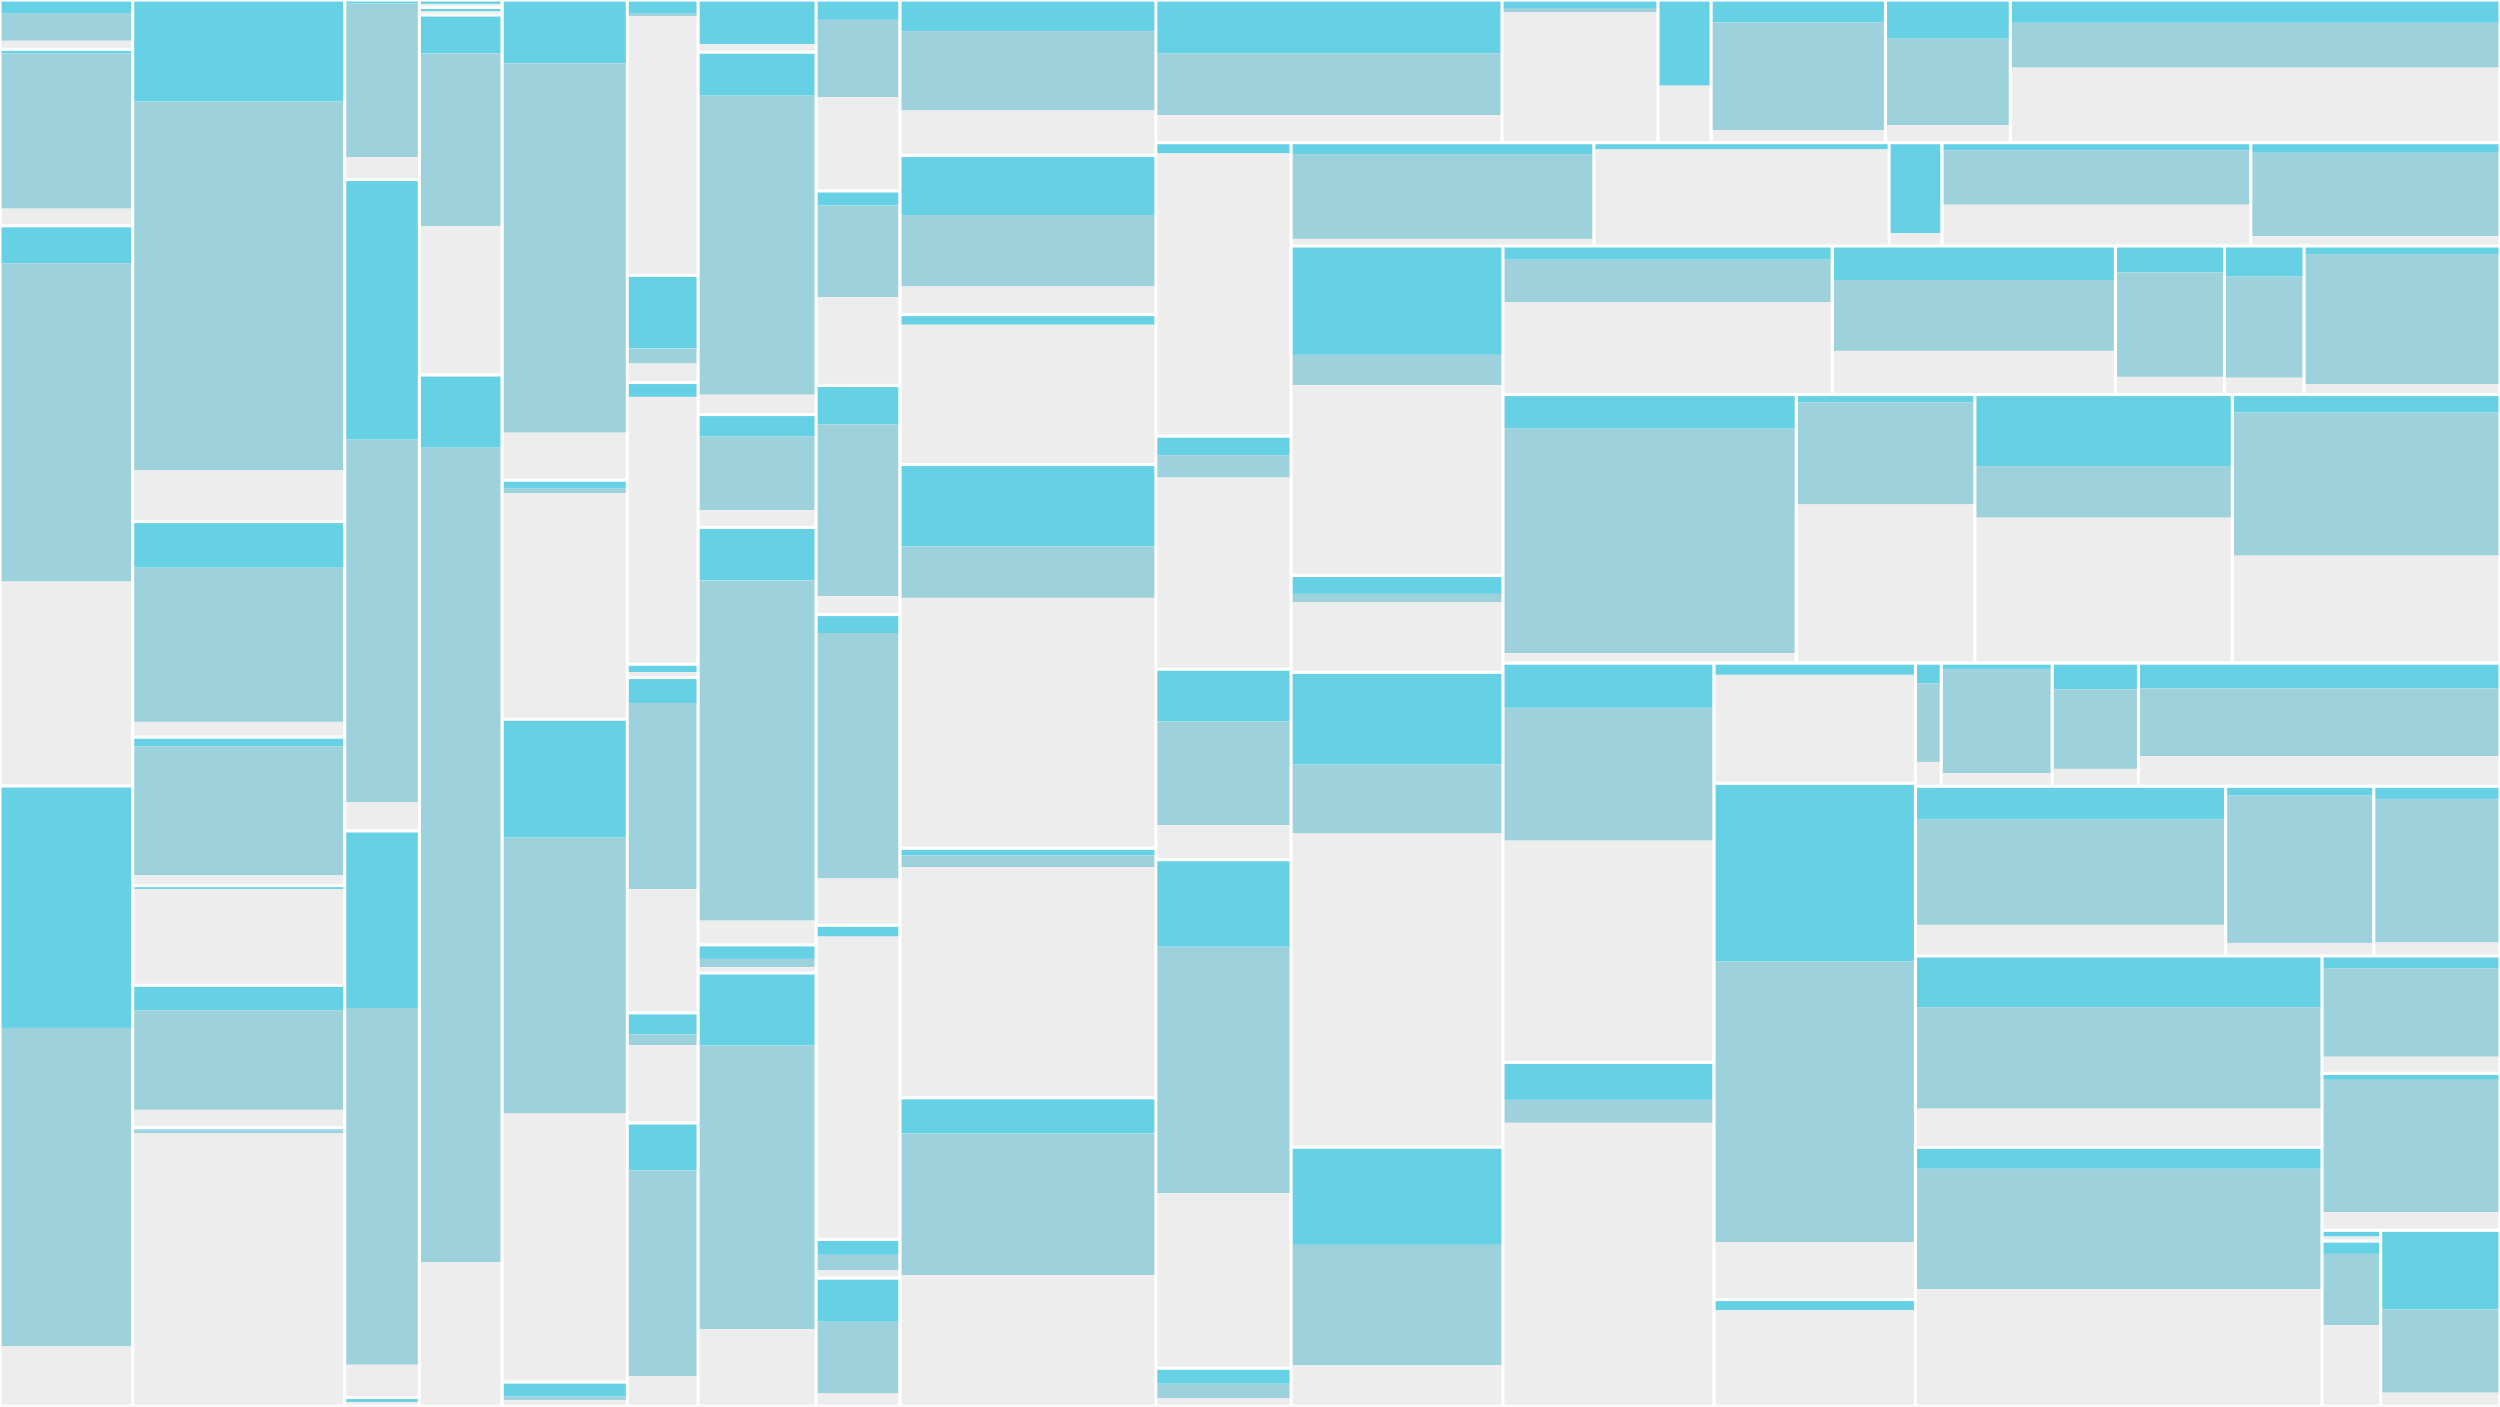
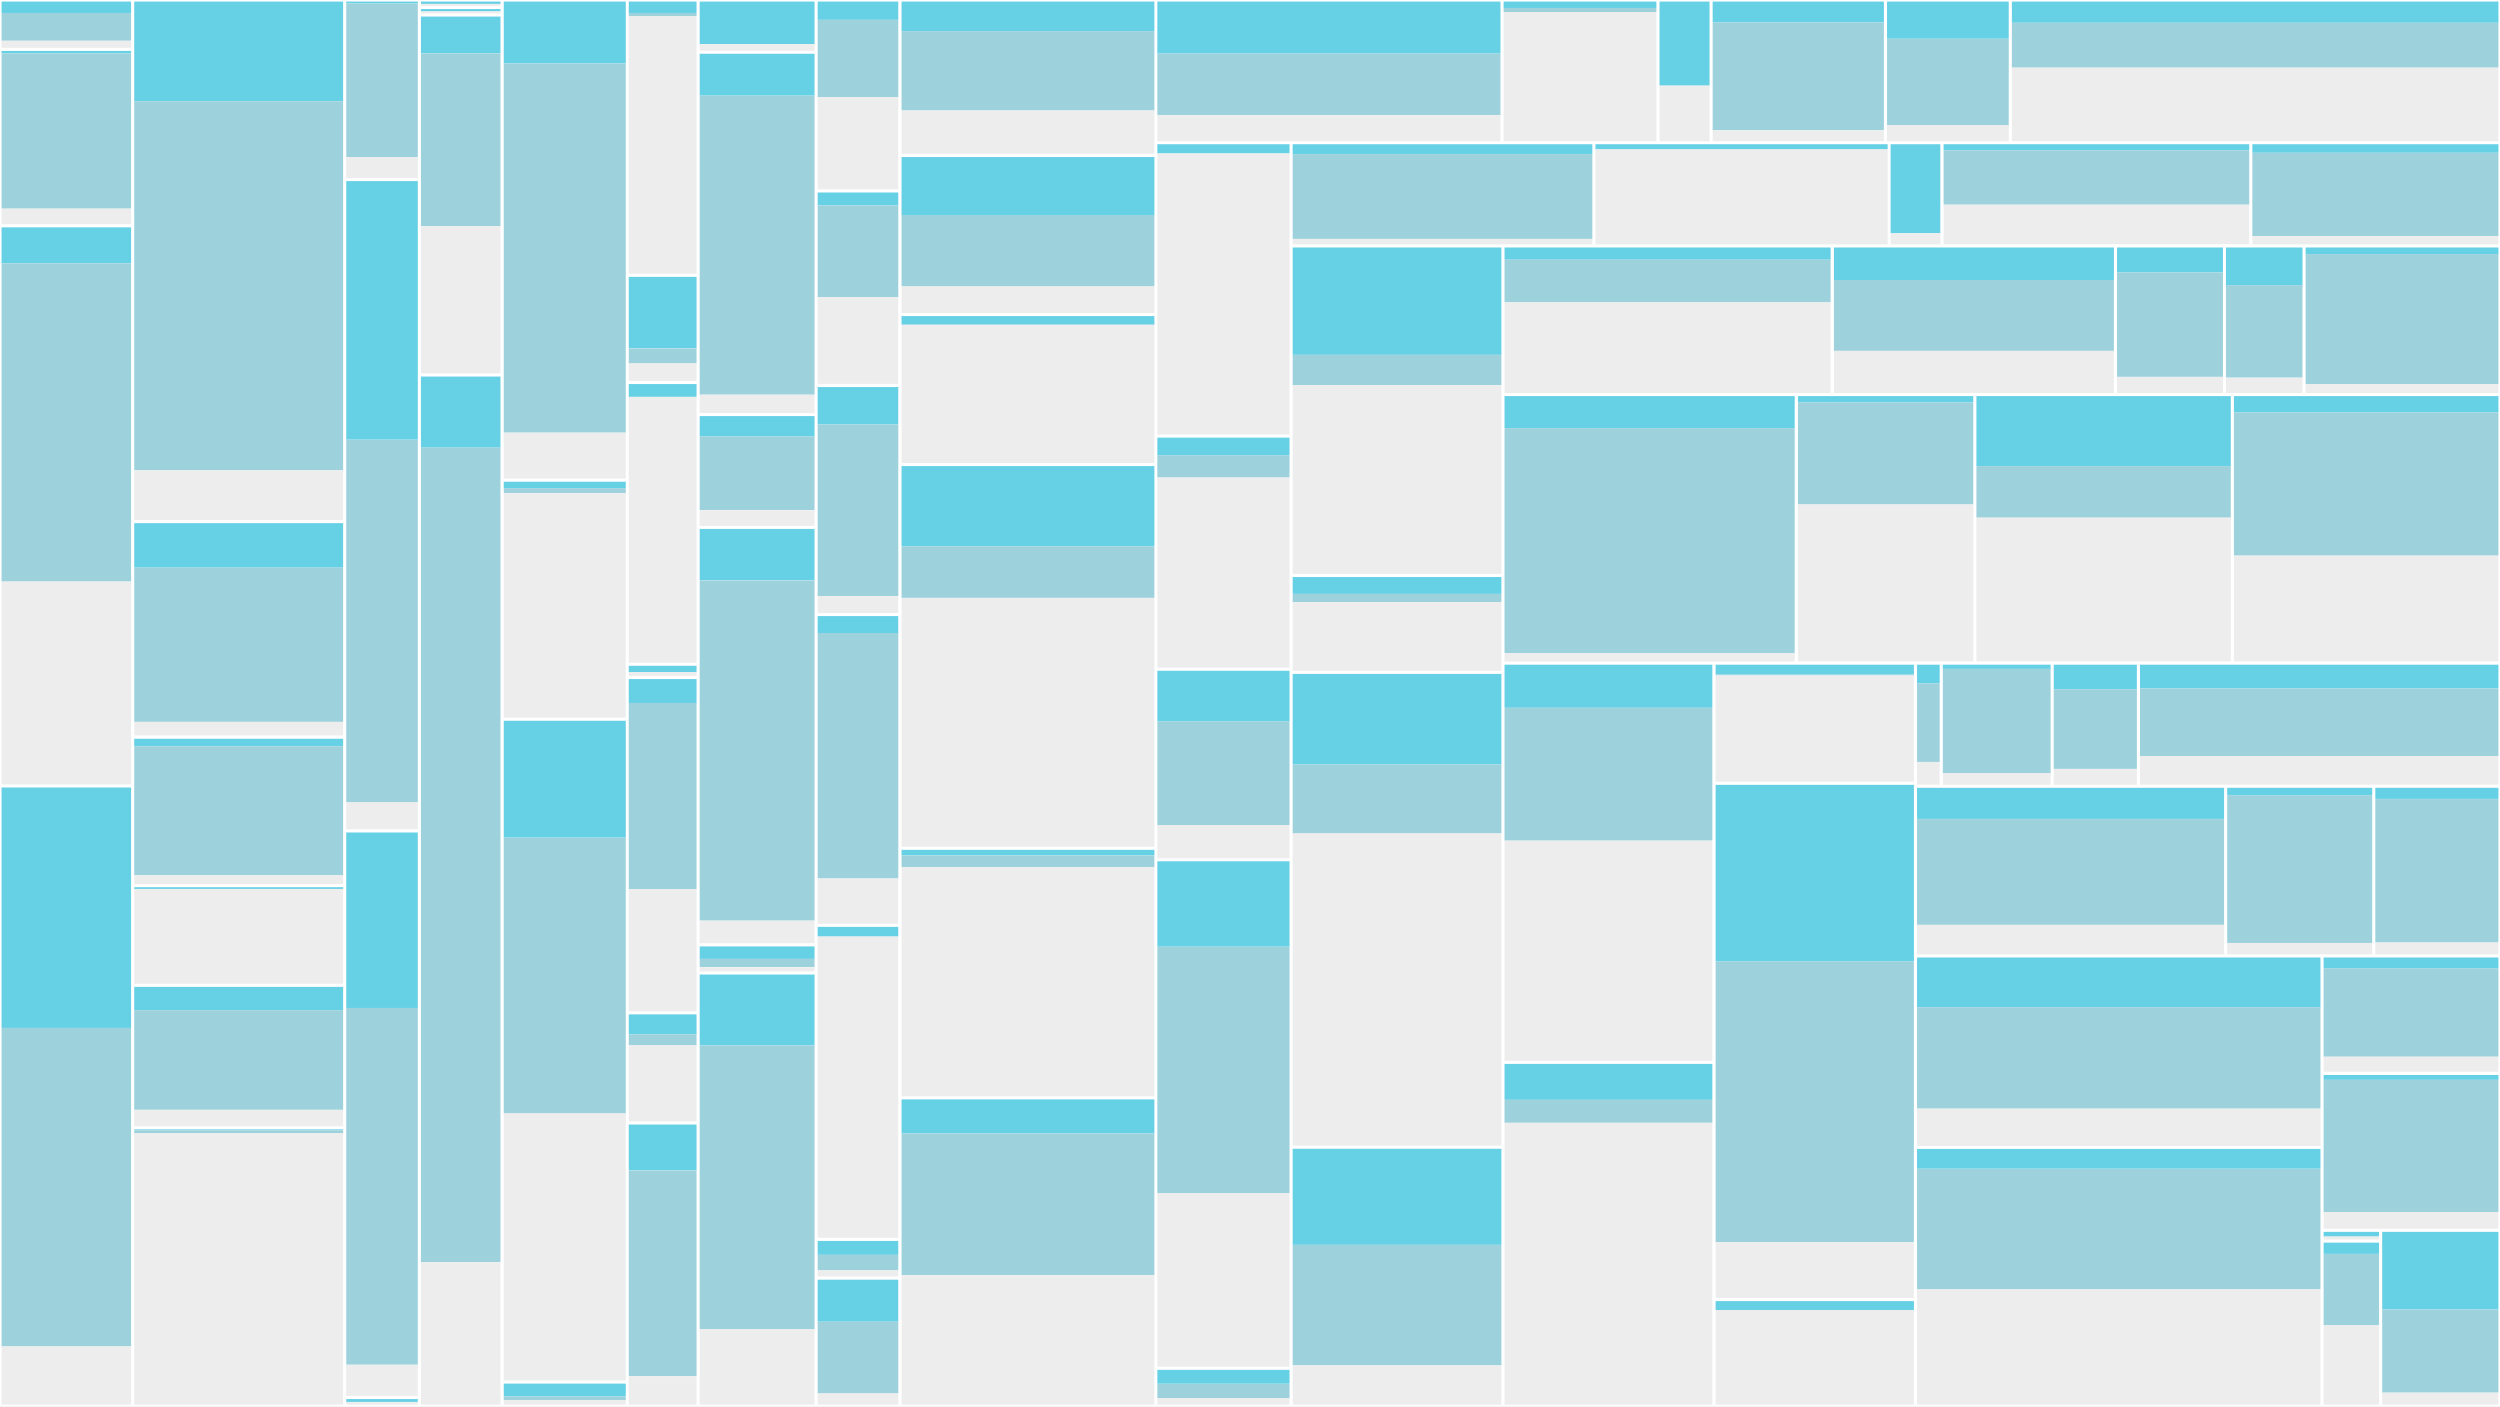
<svg xmlns="http://www.w3.org/2000/svg" viewBox="0 0 1600 900" width="1600" height="900" role="img" aria-label="Decoded overlay code coverage box tree, cyan band">
  <rect x="0" y="0" width="1600" height="900" fill="#ffffff" />
  <rect x="1" y="1" width="82.9" height="7.3" style="fill:hsl(190, 71%, 65%);fill:oklch(0.645 0.128 200)" />
  <rect x="1" y="8.3" width="82.9" height="17.8" style="fill:hsl(190, 48%, 74%);fill:oklch(0.740 0.085 200)" />
  <rect x="1" y="26.1" width="82.9" height="4.5" style="fill:hsl(190, 0%, 93%);fill:oklch(0.930 0.000 200)" />
  <rect x="1" y="32.6" width="82.9" height="1.6" style="fill:hsl(190, 71%, 65%);fill:oklch(0.645 0.128 200)" />
  <rect x="1" y="34.2" width="82.9" height="99.3" style="fill:hsl(190, 48%, 74%);fill:oklch(0.740 0.085 200)" />
  <rect x="1" y="133.6" width="82.9" height="9.9" style="fill:hsl(190, 0%, 93%);fill:oklch(0.930 0.000 200)" />
  <rect x="1" y="145.5" width="82.9" height="23" style="fill:hsl(190, 71%, 65%);fill:oklch(0.645 0.128 200)" />
  <rect x="1" y="168.5" width="82.9" height="203.7" style="fill:hsl(190, 48%, 74%);fill:oklch(0.740 0.085 200)" />
  <rect x="1" y="372.2" width="82.9" height="129.8" style="fill:hsl(190, 0%, 93%);fill:oklch(0.930 0.000 200)" />
  <rect x="1" y="504" width="82.9" height="153.9" style="fill:hsl(190, 71%, 65%);fill:oklch(0.645 0.128 200)" />
  <rect x="1" y="657.8" width="82.9" height="203.9" style="fill:hsl(190, 48%, 74%);fill:oklch(0.740 0.085 200)" />
  <rect x="1" y="861.7" width="82.9" height="37.3" style="fill:hsl(190, 0%, 93%);fill:oklch(0.930 0.000 200)" />
  <rect x="85.9" y="1" width="133.7" height="63.8" style="fill:hsl(190, 71%, 65%);fill:oklch(0.645 0.128 200)" />
  <rect x="85.9" y="64.8" width="133.7" height="236.2" style="fill:hsl(190, 48%, 74%);fill:oklch(0.740 0.085 200)" />
  <rect x="85.9" y="301" width="133.7" height="31.8" style="fill:hsl(190, 0%, 93%);fill:oklch(0.930 0.000 200)" />
  <rect x="85.9" y="334.8" width="133.7" height="28.5" style="fill:hsl(190, 71%, 65%);fill:oklch(0.645 0.128 200)" />
  <rect x="85.9" y="363.3" width="133.7" height="98.7" style="fill:hsl(190, 48%, 74%);fill:oklch(0.740 0.085 200)" />
  <rect x="85.9" y="462" width="133.7" height="8.7" style="fill:hsl(190, 0%, 93%);fill:oklch(0.930 0.000 200)" />
  <rect x="85.9" y="472.8" width="133.7" height="4.8" style="fill:hsl(190, 71%, 65%);fill:oklch(0.645 0.128 200)" />
  <rect x="85.9" y="477.6" width="133.7" height="82.6" style="fill:hsl(190, 48%, 74%);fill:oklch(0.740 0.085 200)" />
  <rect x="85.9" y="560.2" width="133.7" height="5.7" style="fill:hsl(190, 0%, 93%);fill:oklch(0.930 0.000 200)" />
  <rect x="85.9" y="567.8" width="133.7" height="1.1" style="fill:hsl(190, 71%, 65%);fill:oklch(0.645 0.128 200)" />
  <rect x="85.9" y="569" width="133.7" height="60.6" style="fill:hsl(190, 0%, 93%);fill:oklch(0.930 0.000 200)" />
  <rect x="85.9" y="631.6" width="133.7" height="14.9" style="fill:hsl(190, 71%, 65%);fill:oklch(0.645 0.128 200)" />
  <rect x="85.9" y="646.5" width="133.7" height="63.8" style="fill:hsl(190, 48%, 74%);fill:oklch(0.740 0.085 200)" />
  <rect x="85.9" y="710.3" width="133.7" height="10.5" style="fill:hsl(190, 0%, 93%);fill:oklch(0.930 0.000 200)" />
  <rect x="85.9" y="722.8" width="133.7" height="0.6" style="fill:hsl(190, 71%, 65%);fill:oklch(0.645 0.128 200)" />
  <rect x="85.9" y="723.4" width="133.7" height="1.9" style="fill:hsl(190, 48%, 74%);fill:oklch(0.740 0.085 200)" />
  <rect x="85.9" y="725.2" width="133.7" height="173.8" style="fill:hsl(190, 0%, 93%);fill:oklch(0.930 0.000 200)" />
  <rect x="221.6" y="1" width="45.8" height="1.2" style="fill:hsl(190, 71%, 65%);fill:oklch(0.645 0.128 200)" />
  <rect x="221.6" y="2.2" width="45.8" height="98.3" style="fill:hsl(190, 48%, 74%);fill:oklch(0.740 0.085 200)" />
  <rect x="221.6" y="100.5" width="45.8" height="13.5" style="fill:hsl(190, 0%, 93%);fill:oklch(0.930 0.000 200)" />
  <rect x="221.6" y="115.9" width="45.8" height="165.5" style="fill:hsl(190, 71%, 65%);fill:oklch(0.645 0.128 200)" />
  <rect x="221.6" y="281.5" width="45.8" height="232" style="fill:hsl(190, 48%, 74%);fill:oklch(0.740 0.085 200)" />
  <rect x="221.6" y="513.4" width="45.8" height="17.3" style="fill:hsl(190, 0%, 93%);fill:oklch(0.930 0.000 200)" />
  <rect x="221.6" y="532.8" width="45.8" height="112.3" style="fill:hsl(190, 71%, 65%);fill:oklch(0.645 0.128 200)" />
  <rect x="221.6" y="645.1" width="45.8" height="228.3" style="fill:hsl(190, 48%, 74%);fill:oklch(0.740 0.085 200)" />
  <rect x="221.6" y="873.5" width="45.8" height="19.9" style="fill:hsl(190, 0%, 93%);fill:oklch(0.930 0.000 200)" />
  <rect x="221.6" y="895.4" width="45.8" height="1.9" style="fill:hsl(190, 71%, 65%);fill:oklch(0.645 0.128 200)" />
  <rect x="221.6" y="897.2" width="45.8" height="1.8" style="fill:hsl(190, 0%, 93%);fill:oklch(0.930 0.000 200)" />
  <rect x="269.4" y="1" width="50.9" height="1.5" style="fill:hsl(190, 71%, 65%);fill:oklch(0.645 0.128 200)" />
  <rect x="269.4" y="2.5" width="50.9" height="1.3" style="fill:hsl(190, 0%, 93%);fill:oklch(0.930 0.000 200)" />
  <rect x="269.4" y="5.8" width="50.9" height="1.5" style="fill:hsl(190, 71%, 65%);fill:oklch(0.645 0.128 200)" />
  <rect x="269.4" y="7.3" width="50.9" height="1.3" style="fill:hsl(190, 0%, 93%);fill:oklch(0.930 0.000 200)" />
  <rect x="269.4" y="10.6" width="50.9" height="23.4" style="fill:hsl(190, 71%, 65%);fill:oklch(0.645 0.128 200)" />
  <rect x="269.4" y="34.1" width="50.9" height="110.6" style="fill:hsl(190, 48%, 74%);fill:oklch(0.740 0.085 200)" />
  <rect x="269.4" y="144.7" width="50.9" height="94.3" style="fill:hsl(190, 0%, 93%);fill:oklch(0.930 0.000 200)" />
  <rect x="269.4" y="241" width="50.9" height="45.5" style="fill:hsl(190, 71%, 65%);fill:oklch(0.645 0.128 200)" />
  <rect x="269.4" y="286.5" width="50.9" height="521.3" style="fill:hsl(190, 48%, 74%);fill:oklch(0.740 0.085 200)" />
  <rect x="269.4" y="807.8" width="50.9" height="91.2" style="fill:hsl(190, 0%, 93%);fill:oklch(0.930 0.000 200)" />
  <rect x="322.4" y="1" width="78.1" height="39.6" style="fill:hsl(190, 71%, 65%);fill:oklch(0.645 0.128 200)" />
  <rect x="322.4" y="40.6" width="78.1" height="236.3" style="fill:hsl(190, 48%, 74%);fill:oklch(0.740 0.085 200)" />
  <rect x="322.4" y="276.9" width="78.1" height="29.4" style="fill:hsl(190, 0%, 93%);fill:oklch(0.930 0.000 200)" />
  <rect x="322.4" y="308.3" width="78.1" height="4.1" style="fill:hsl(190, 71%, 65%);fill:oklch(0.645 0.128 200)" />
  <rect x="322.4" y="312.4" width="78.1" height="3.2" style="fill:hsl(190, 48%, 74%);fill:oklch(0.740 0.085 200)" />
  <rect x="322.4" y="315.6" width="78.1" height="143.7" style="fill:hsl(190, 0%, 93%);fill:oklch(0.930 0.000 200)" />
  <rect x="322.4" y="461.3" width="78.1" height="74.8" style="fill:hsl(190, 71%, 65%);fill:oklch(0.645 0.128 200)" />
  <rect x="322.4" y="536.2" width="78.1" height="176.4" style="fill:hsl(190, 48%, 74%);fill:oklch(0.740 0.085 200)" />
  <rect x="322.4" y="712.6" width="78.1" height="170.9" style="fill:hsl(190, 0%, 93%);fill:oklch(0.930 0.000 200)" />
  <rect x="322.4" y="885.5" width="78.1" height="8.2" style="fill:hsl(190, 71%, 65%);fill:oklch(0.645 0.128 200)" />
  <rect x="322.4" y="893.7" width="78.1" height="2.5" style="fill:hsl(190, 48%, 74%);fill:oklch(0.740 0.085 200)" />
  <rect x="322.4" y="896.1" width="78.1" height="2.9" style="fill:hsl(190, 0%, 93%);fill:oklch(0.930 0.000 200)" />
  <rect x="402.4" y="1" width="43.4" height="7.3" style="fill:hsl(190, 71%, 65%);fill:oklch(0.645 0.128 200)" />
  <rect x="402.4" y="8.3" width="43.4" height="2.1" style="fill:hsl(190, 48%, 74%);fill:oklch(0.740 0.085 200)" />
  <rect x="402.4" y="10.4" width="43.4" height="164.8" style="fill:hsl(190, 0%, 93%);fill:oklch(0.930 0.000 200)" />
  <rect x="402.4" y="177.2" width="43.4" height="45.7" style="fill:hsl(190, 71%, 65%);fill:oklch(0.645 0.128 200)" />
  <rect x="402.4" y="223" width="43.4" height="9.6" style="fill:hsl(190, 48%, 74%);fill:oklch(0.740 0.085 200)" />
  <rect x="402.4" y="232.5" width="43.4" height="11.3" style="fill:hsl(190, 0%, 93%);fill:oklch(0.930 0.000 200)" />
  <rect x="402.4" y="245.8" width="43.4" height="8.2" style="fill:hsl(190, 71%, 65%);fill:oklch(0.645 0.128 200)" />
  <rect x="402.4" y="254" width="43.4" height="170.1" style="fill:hsl(190, 0%, 93%);fill:oklch(0.930 0.000 200)" />
  <rect x="402.4" y="426.1" width="43.4" height="4.1" style="fill:hsl(190, 71%, 65%);fill:oklch(0.645 0.128 200)" />
  <rect x="402.4" y="430.1" width="43.4" height="2.5" style="fill:hsl(190, 0%, 93%);fill:oklch(0.930 0.000 200)" />
  <rect x="402.4" y="434.6" width="43.4" height="15.3" style="fill:hsl(190, 71%, 65%);fill:oklch(0.645 0.128 200)" />
  <rect x="402.4" y="449.9" width="43.4" height="119.1" style="fill:hsl(190, 48%, 74%);fill:oklch(0.740 0.085 200)" />
  <rect x="402.4" y="569" width="43.4" height="78.2" style="fill:hsl(190, 0%, 93%);fill:oklch(0.930 0.000 200)" />
  <rect x="402.4" y="649.2" width="43.4" height="12.8" style="fill:hsl(190, 71%, 65%);fill:oklch(0.645 0.128 200)" />
  <rect x="402.4" y="662" width="43.4" height="6.9" style="fill:hsl(190, 48%, 74%);fill:oklch(0.740 0.085 200)" />
  <rect x="402.4" y="668.8" width="43.4" height="48.9" style="fill:hsl(190, 0%, 93%);fill:oklch(0.930 0.000 200)" />
  <rect x="402.4" y="719.7" width="43.4" height="29.4" style="fill:hsl(190, 71%, 65%);fill:oklch(0.645 0.128 200)" />
  <rect x="402.4" y="749.2" width="43.4" height="131.6" style="fill:hsl(190, 48%, 74%);fill:oklch(0.740 0.085 200)" />
  <rect x="402.4" y="880.7" width="43.4" height="18.3" style="fill:hsl(190, 0%, 93%);fill:oklch(0.930 0.000 200)" />
  <rect x="447.8" y="1" width="73.5" height="27.3" style="fill:hsl(190, 71%, 65%);fill:oklch(0.645 0.128 200)" />
  <rect x="447.8" y="28.3" width="73.5" height="4.2" style="fill:hsl(190, 0%, 93%);fill:oklch(0.930 0.000 200)" />
  <rect x="447.8" y="34.4" width="73.5" height="26.8" style="fill:hsl(190, 71%, 65%);fill:oklch(0.645 0.128 200)" />
  <rect x="447.8" y="61.2" width="73.5" height="191.4" style="fill:hsl(190, 48%, 74%);fill:oklch(0.740 0.085 200)" />
  <rect x="447.8" y="252.6" width="73.5" height="11.7" style="fill:hsl(190, 0%, 93%);fill:oklch(0.930 0.000 200)" />
  <rect x="447.8" y="266.3" width="73.5" height="13.1" style="fill:hsl(190, 71%, 65%);fill:oklch(0.645 0.128 200)" />
  <rect x="447.8" y="279.4" width="73.5" height="47" style="fill:hsl(190, 48%, 74%);fill:oklch(0.740 0.085 200)" />
  <rect x="447.8" y="326.5" width="73.5" height="10.1" style="fill:hsl(190, 0%, 93%);fill:oklch(0.930 0.000 200)" />
  <rect x="447.8" y="338.5" width="73.5" height="32.9" style="fill:hsl(190, 71%, 65%);fill:oklch(0.645 0.128 200)" />
  <rect x="447.8" y="371.5" width="73.5" height="217.7" style="fill:hsl(190, 48%, 74%);fill:oklch(0.740 0.085 200)" />
  <rect x="447.8" y="589.2" width="73.5" height="14.5" style="fill:hsl(190, 0%, 93%);fill:oklch(0.930 0.000 200)" />
  <rect x="447.8" y="605.7" width="73.5" height="8" style="fill:hsl(190, 71%, 65%);fill:oklch(0.645 0.128 200)" />
  <rect x="447.8" y="613.7" width="73.5" height="5.2" style="fill:hsl(190, 48%, 74%);fill:oklch(0.740 0.085 200)" />
  <rect x="447.8" y="619" width="73.5" height="2.7" style="fill:hsl(190, 0%, 93%);fill:oklch(0.930 0.000 200)" />
  <rect x="447.8" y="623.7" width="73.5" height="45.4" style="fill:hsl(190, 71%, 65%);fill:oklch(0.645 0.128 200)" />
  <rect x="447.8" y="669.1" width="73.5" height="181.5" style="fill:hsl(190, 48%, 74%);fill:oklch(0.740 0.085 200)" />
  <rect x="447.8" y="850.6" width="73.5" height="48.4" style="fill:hsl(190, 0%, 93%);fill:oklch(0.930 0.000 200)" />
  <rect x="523.3" y="1" width="51.6" height="11.7" style="fill:hsl(190, 71%, 65%);fill:oklch(0.645 0.128 200)" />
  <rect x="523.3" y="12.7" width="51.6" height="49.5" style="fill:hsl(190, 48%, 74%);fill:oklch(0.740 0.085 200)" />
  <rect x="523.3" y="62.2" width="51.6" height="59" style="fill:hsl(190, 0%, 93%);fill:oklch(0.930 0.000 200)" />
  <rect x="523.3" y="123.2" width="51.6" height="8.3" style="fill:hsl(190, 71%, 65%);fill:oklch(0.645 0.128 200)" />
  <rect x="523.3" y="131.5" width="51.6" height="58.7" style="fill:hsl(190, 48%, 74%);fill:oklch(0.740 0.085 200)" />
  <rect x="523.3" y="190.2" width="51.6" height="55.5" style="fill:hsl(190, 0%, 93%);fill:oklch(0.930 0.000 200)" />
  <rect x="523.3" y="247.7" width="51.6" height="23.9" style="fill:hsl(190, 71%, 65%);fill:oklch(0.645 0.128 200)" />
  <rect x="523.3" y="271.6" width="51.6" height="109.9" style="fill:hsl(190, 48%, 74%);fill:oklch(0.740 0.085 200)" />
  <rect x="523.3" y="381.5" width="51.6" height="10.8" style="fill:hsl(190, 0%, 93%);fill:oklch(0.930 0.000 200)" />
  <rect x="523.3" y="394.3" width="51.6" height="10.9" style="fill:hsl(190, 71%, 65%);fill:oklch(0.645 0.128 200)" />
  <rect x="523.3" y="405.1" width="51.6" height="157.1" style="fill:hsl(190, 48%, 74%);fill:oklch(0.740 0.085 200)" />
  <rect x="523.3" y="562.3" width="51.6" height="28.9" style="fill:hsl(190, 0%, 93%);fill:oklch(0.930 0.000 200)" />
  <rect x="523.3" y="593.2" width="51.6" height="6.2" style="fill:hsl(190, 71%, 65%);fill:oklch(0.645 0.128 200)" />
  <rect x="523.3" y="599.4" width="51.6" height="192.8" style="fill:hsl(190, 0%, 93%);fill:oklch(0.930 0.000 200)" />
  <rect x="523.3" y="794.2" width="51.6" height="8.9" style="fill:hsl(190, 71%, 65%);fill:oklch(0.645 0.128 200)" />
  <rect x="523.3" y="803.1" width="51.6" height="9.9" style="fill:hsl(190, 48%, 74%);fill:oklch(0.740 0.085 200)" />
  <rect x="523.3" y="813" width="51.6" height="4" style="fill:hsl(190, 0%, 93%);fill:oklch(0.930 0.000 200)" />
  <rect x="523.3" y="819" width="51.6" height="26.9" style="fill:hsl(190, 71%, 65%);fill:oklch(0.645 0.128 200)" />
  <rect x="523.3" y="845.9" width="51.6" height="45.9" style="fill:hsl(190, 48%, 74%);fill:oklch(0.740 0.085 200)" />
  <rect x="523.3" y="891.8" width="51.6" height="7.2" style="fill:hsl(190, 0%, 93%);fill:oklch(0.930 0.000 200)" />
  <rect x="577" y="1" width="161.8" height="18.9" style="fill:hsl(190, 71%, 65%);fill:oklch(0.645 0.128 200)" />
  <rect x="577" y="19.9" width="161.8" height="50.8" style="fill:hsl(190, 48%, 74%);fill:oklch(0.740 0.085 200)" />
  <rect x="577" y="70.7" width="161.8" height="27.7" style="fill:hsl(190, 0%, 93%);fill:oklch(0.930 0.000 200)" />
  <rect x="577" y="100.5" width="161.8" height="37.2" style="fill:hsl(190, 71%, 65%);fill:oklch(0.645 0.128 200)" />
  <rect x="577" y="137.6" width="161.8" height="45.7" style="fill:hsl(190, 48%, 74%);fill:oklch(0.740 0.085 200)" />
  <rect x="577" y="183.3" width="161.8" height="17" style="fill:hsl(190, 0%, 93%);fill:oklch(0.930 0.000 200)" />
  <rect x="577" y="202.3" width="161.8" height="5.3" style="fill:hsl(190, 71%, 65%);fill:oklch(0.645 0.128 200)" />
  <rect x="577" y="207.6" width="161.8" height="0.6" style="fill:hsl(190, 48%, 74%);fill:oklch(0.740 0.085 200)" />
  <rect x="577" y="208.2" width="161.8" height="88.1" style="fill:hsl(190, 0%, 93%);fill:oklch(0.930 0.000 200)" />
  <rect x="577" y="298.3" width="161.8" height="51.4" style="fill:hsl(190, 71%, 65%);fill:oklch(0.645 0.128 200)" />
  <rect x="577" y="349.7" width="161.8" height="33" style="fill:hsl(190, 48%, 74%);fill:oklch(0.740 0.085 200)" />
  <rect x="577" y="382.6" width="161.8" height="159.3" style="fill:hsl(190, 0%, 93%);fill:oklch(0.930 0.000 200)" />
  <rect x="577" y="543.9" width="161.8" height="3.6" style="fill:hsl(190, 71%, 65%);fill:oklch(0.645 0.128 200)" />
  <rect x="577" y="547.5" width="161.8" height="7.5" style="fill:hsl(190, 48%, 74%);fill:oklch(0.740 0.085 200)" />
  <rect x="577" y="555" width="161.8" height="146.6" style="fill:hsl(190, 0%, 93%);fill:oklch(0.930 0.000 200)" />
  <rect x="577" y="703.6" width="161.8" height="21.8" style="fill:hsl(190, 71%, 65%);fill:oklch(0.645 0.128 200)" />
  <rect x="577" y="725.4" width="161.8" height="90.7" style="fill:hsl(190, 48%, 74%);fill:oklch(0.740 0.085 200)" />
  <rect x="577" y="816.1" width="161.8" height="82.9" style="fill:hsl(190, 0%, 93%);fill:oklch(0.930 0.000 200)" />
  <rect x="740.7" y="1" width="219.6" height="33.3" style="fill:hsl(190, 71%, 65%);fill:oklch(0.645 0.128 200)" />
  <rect x="740.7" y="34.3" width="219.6" height="39.4" style="fill:hsl(190, 48%, 74%);fill:oklch(0.740 0.085 200)" />
  <rect x="740.7" y="73.7" width="219.6" height="16.7" style="fill:hsl(190, 0%, 93%);fill:oklch(0.930 0.000 200)" />
  <rect x="962.3" y="1" width="97.8" height="4.1" style="fill:hsl(190, 71%, 65%);fill:oklch(0.645 0.128 200)" />
  <rect x="962.3" y="5.1" width="97.8" height="2.6" style="fill:hsl(190, 48%, 74%);fill:oklch(0.740 0.085 200)" />
  <rect x="962.3" y="7.7" width="97.8" height="82.6" style="fill:hsl(190, 0%, 93%);fill:oklch(0.930 0.000 200)" />
  <rect x="1062.1" y="1" width="32" height="53.8" style="fill:hsl(190, 71%, 65%);fill:oklch(0.645 0.128 200)" />
  <rect x="1062.1" y="54.8" width="32" height="35.6" style="fill:hsl(190, 0%, 93%);fill:oklch(0.930 0.000 200)" />
  <rect x="1096.1" y="1" width="109.6" height="13.4" style="fill:hsl(190, 71%, 65%);fill:oklch(0.645 0.128 200)" />
  <rect x="1096.1" y="14.4" width="109.6" height="69" style="fill:hsl(190, 48%, 74%);fill:oklch(0.740 0.085 200)" />
  <rect x="1096.1" y="83.4" width="109.6" height="6.9" style="fill:hsl(190, 0%, 93%);fill:oklch(0.930 0.000 200)" />
  <rect x="1207.7" y="1" width="77.9" height="23.8" style="fill:hsl(190, 71%, 65%);fill:oklch(0.645 0.128 200)" />
  <rect x="1207.7" y="24.8" width="77.9" height="55.4" style="fill:hsl(190, 48%, 74%);fill:oklch(0.740 0.085 200)" />
  <rect x="1207.7" y="80.2" width="77.9" height="10.2" style="fill:hsl(190, 0%, 93%);fill:oklch(0.930 0.000 200)" />
  <rect x="1287.6" y="1" width="311.4" height="13.6" style="fill:hsl(190, 71%, 65%);fill:oklch(0.645 0.128 200)" />
  <rect x="1287.6" y="14.6" width="311.4" height="28.7" style="fill:hsl(190, 48%, 74%);fill:oklch(0.740 0.085 200)" />
  <rect x="1287.6" y="43.3" width="311.4" height="47" style="fill:hsl(190, 0%, 93%);fill:oklch(0.930 0.000 200)" />
  <rect x="740.7" y="92.3" width="84.6" height="5.9" style="fill:hsl(190, 71%, 65%);fill:oklch(0.645 0.128 200)" />
  <rect x="740.7" y="98.2" width="84.6" height="179.9" style="fill:hsl(190, 0%, 93%);fill:oklch(0.930 0.000 200)" />
  <rect x="740.7" y="280.1" width="84.6" height="11.2" style="fill:hsl(190, 71%, 65%);fill:oklch(0.645 0.128 200)" />
  <rect x="740.7" y="291.3" width="84.6" height="14.3" style="fill:hsl(190, 48%, 74%);fill:oklch(0.740 0.085 200)" />
  <rect x="740.7" y="305.7" width="84.6" height="121.6" style="fill:hsl(190, 0%, 93%);fill:oklch(0.930 0.000 200)" />
  <rect x="740.7" y="429.3" width="84.6" height="32.5" style="fill:hsl(190, 71%, 65%);fill:oklch(0.645 0.128 200)" />
  <rect x="740.7" y="461.8" width="84.6" height="66.2" style="fill:hsl(190, 48%, 74%);fill:oklch(0.740 0.085 200)" />
  <rect x="740.7" y="528" width="84.6" height="21.3" style="fill:hsl(190, 0%, 93%);fill:oklch(0.930 0.000 200)" />
  <rect x="740.7" y="551.2" width="84.6" height="54.7" style="fill:hsl(190, 71%, 65%);fill:oklch(0.645 0.128 200)" />
  <rect x="740.7" y="606" width="84.6" height="157.7" style="fill:hsl(190, 48%, 74%);fill:oklch(0.740 0.085 200)" />
  <rect x="740.7" y="763.7" width="84.6" height="111" style="fill:hsl(190, 0%, 93%);fill:oklch(0.930 0.000 200)" />
  <rect x="740.7" y="876.7" width="84.6" height="8.9" style="fill:hsl(190, 71%, 65%);fill:oklch(0.645 0.128 200)" />
  <rect x="740.7" y="885.7" width="84.6" height="9.2" style="fill:hsl(190, 48%, 74%);fill:oklch(0.740 0.085 200)" />
  <rect x="740.7" y="894.8" width="84.6" height="4.2" style="fill:hsl(190, 0%, 93%);fill:oklch(0.930 0.000 200)" />
  <rect x="827.3" y="92.3" width="191.8" height="6.3" style="fill:hsl(190, 71%, 65%);fill:oklch(0.645 0.128 200)" />
  <rect x="827.3" y="98.6" width="191.8" height="54.3" style="fill:hsl(190, 48%, 74%);fill:oklch(0.740 0.085 200)" />
  <rect x="827.3" y="152.9" width="191.8" height="3.5" style="fill:hsl(190, 0%, 93%);fill:oklch(0.930 0.000 200)" />
  <rect x="1021.1" y="92.3" width="187" height="3.3" style="fill:hsl(190, 71%, 65%);fill:oklch(0.645 0.128 200)" />
  <rect x="1021.1" y="95.6" width="187" height="60.8" style="fill:hsl(190, 0%, 93%);fill:oklch(0.930 0.000 200)" />
  <rect x="1210" y="92.3" width="31.8" height="57" style="fill:hsl(190, 71%, 65%);fill:oklch(0.645 0.128 200)" />
  <rect x="1210" y="149.3" width="31.8" height="7.1" style="fill:hsl(190, 0%, 93%);fill:oklch(0.930 0.000 200)" />
  <rect x="1243.9" y="92.3" width="195.6" height="3.9" style="fill:hsl(190, 71%, 65%);fill:oklch(0.645 0.128 200)" />
  <rect x="1243.9" y="96.2" width="195.6" height="34.8" style="fill:hsl(190, 48%, 74%);fill:oklch(0.740 0.085 200)" />
  <rect x="1243.9" y="131" width="195.6" height="25.3" style="fill:hsl(190, 0%, 93%);fill:oklch(0.930 0.000 200)" />
  <rect x="1441.5" y="92.3" width="157.5" height="5.5" style="fill:hsl(190, 71%, 65%);fill:oklch(0.645 0.128 200)" />
  <rect x="1441.5" y="97.8" width="157.5" height="53.3" style="fill:hsl(190, 48%, 74%);fill:oklch(0.740 0.085 200)" />
  <rect x="1441.5" y="151.1" width="157.5" height="5.3" style="fill:hsl(190, 0%, 93%);fill:oklch(0.930 0.000 200)" />
  <rect x="827.3" y="158.4" width="133.6" height="68.7" style="fill:hsl(190, 71%, 65%);fill:oklch(0.645 0.128 200)" />
  <rect x="827.3" y="227.1" width="133.6" height="19.4" style="fill:hsl(190, 48%, 74%);fill:oklch(0.740 0.085 200)" />
  <rect x="827.3" y="246.5" width="133.6" height="120.8" style="fill:hsl(190, 0%, 93%);fill:oklch(0.930 0.000 200)" />
  <rect x="827.3" y="369.3" width="133.6" height="10.8" style="fill:hsl(190, 71%, 65%);fill:oklch(0.645 0.128 200)" />
  <rect x="827.3" y="380.1" width="133.6" height="5.2" style="fill:hsl(190, 48%, 74%);fill:oklch(0.740 0.085 200)" />
  <rect x="827.3" y="385.3" width="133.6" height="44" style="fill:hsl(190, 0%, 93%);fill:oklch(0.930 0.000 200)" />
  <rect x="827.3" y="431.3" width="133.6" height="58" style="fill:hsl(190, 71%, 65%);fill:oklch(0.645 0.128 200)" />
  <rect x="827.3" y="489.3" width="133.6" height="44.1" style="fill:hsl(190, 48%, 74%);fill:oklch(0.740 0.085 200)" />
  <rect x="827.3" y="533.4" width="133.6" height="199.8" style="fill:hsl(190, 0%, 93%);fill:oklch(0.930 0.000 200)" />
  <rect x="827.3" y="735.2" width="133.6" height="61.5" style="fill:hsl(190, 71%, 65%);fill:oklch(0.645 0.128 200)" />
  <rect x="827.3" y="796.7" width="133.6" height="77.1" style="fill:hsl(190, 48%, 74%);fill:oklch(0.740 0.085 200)" />
  <rect x="827.3" y="873.9" width="133.6" height="25.1" style="fill:hsl(190, 0%, 93%);fill:oklch(0.930 0.000 200)" />
  <rect x="962.9" y="158.4" width="208.7" height="7.8" style="fill:hsl(190, 71%, 65%);fill:oklch(0.645 0.128 200)" />
  <rect x="962.9" y="166.2" width="208.7" height="27.3" style="fill:hsl(190, 48%, 74%);fill:oklch(0.740 0.085 200)" />
  <rect x="962.9" y="193.5" width="208.7" height="58" style="fill:hsl(190, 0%, 93%);fill:oklch(0.930 0.000 200)" />
  <rect x="1173.7" y="158.4" width="179.2" height="20.8" style="fill:hsl(190, 71%, 65%);fill:oklch(0.645 0.128 200)" />
  <rect x="1173.7" y="179.2" width="179.2" height="45.4" style="fill:hsl(190, 48%, 74%);fill:oklch(0.740 0.085 200)" />
  <rect x="1173.7" y="224.5" width="179.2" height="27" style="fill:hsl(190, 0%, 93%);fill:oklch(0.930 0.000 200)" />
  <rect x="1354.9" y="158.4" width="67.8" height="15.9" style="fill:hsl(190, 71%, 65%);fill:oklch(0.645 0.128 200)" />
  <rect x="1354.9" y="174.3" width="67.8" height="66.9" style="fill:hsl(190, 48%, 74%);fill:oklch(0.740 0.085 200)" />
  <rect x="1354.9" y="241.2" width="67.8" height="10.3" style="fill:hsl(190, 0%, 93%);fill:oklch(0.930 0.000 200)" />
-   <rect x="1424.6" y="158.4" width="49" height="18.6" style="fill:hsl(190, 71%, 65%);fill:oklch(0.645 0.128 200)" />
-   <rect x="1424.6" y="177" width="49" height="64.8" style="fill:hsl(190, 48%, 74%);fill:oklch(0.740 0.085 200)" />
+   <rect x="1424.6" y="158.4" width="49" height="24.2" style="fill:hsl(190, 71%, 65%);fill:oklch(0.645 0.128 200)" />
+   <rect x="1424.6" y="182.5" width="49" height="59.2" style="fill:hsl(190, 48%, 74%);fill:oklch(0.740 0.085 200)" />
  <rect x="1424.6" y="241.7" width="49" height="9.8" style="fill:hsl(190, 0%, 93%);fill:oklch(0.930 0.000 200)" />
  <rect x="1475.6" y="158.4" width="123.4" height="4.3" style="fill:hsl(190, 71%, 65%);fill:oklch(0.645 0.128 200)" />
  <rect x="1475.6" y="162.6" width="123.4" height="83.3" style="fill:hsl(190, 48%, 74%);fill:oklch(0.740 0.085 200)" />
  <rect x="1475.6" y="245.9" width="123.4" height="5.6" style="fill:hsl(190, 0%, 93%);fill:oklch(0.930 0.000 200)" />
  <rect x="962.9" y="253.5" width="185.7" height="20.5" style="fill:hsl(190, 71%, 65%);fill:oklch(0.645 0.128 200)" />
  <rect x="962.9" y="274" width="185.7" height="144" style="fill:hsl(190, 48%, 74%);fill:oklch(0.740 0.085 200)" />
  <rect x="962.9" y="418" width="185.7" height="5.4" style="fill:hsl(190, 0%, 93%);fill:oklch(0.930 0.000 200)" />
  <rect x="1150.7" y="253.5" width="112.2" height="4.1" style="fill:hsl(190, 71%, 65%);fill:oklch(0.645 0.128 200)" />
  <rect x="1150.7" y="257.6" width="112.2" height="65.3" style="fill:hsl(190, 48%, 74%);fill:oklch(0.740 0.085 200)" />
  <rect x="1150.7" y="322.8" width="112.2" height="100.5" style="fill:hsl(190, 0%, 93%);fill:oklch(0.930 0.000 200)" />
  <rect x="1264.9" y="253.5" width="162.8" height="44.8" style="fill:hsl(190, 71%, 65%);fill:oklch(0.645 0.128 200)" />
  <rect x="1264.9" y="298.3" width="162.8" height="33" style="fill:hsl(190, 48%, 74%);fill:oklch(0.740 0.085 200)" />
  <rect x="1264.9" y="331.3" width="162.8" height="92" style="fill:hsl(190, 0%, 93%);fill:oklch(0.930 0.000 200)" />
  <rect x="1429.7" y="253.5" width="169.3" height="10.5" style="fill:hsl(190, 71%, 65%);fill:oklch(0.645 0.128 200)" />
  <rect x="1429.7" y="264" width="169.3" height="91.6" style="fill:hsl(190, 48%, 74%);fill:oklch(0.740 0.085 200)" />
  <rect x="1429.7" y="355.6" width="169.3" height="67.7" style="fill:hsl(190, 0%, 93%);fill:oklch(0.930 0.000 200)" />
  <rect x="962.9" y="425.4" width="133" height="27.6" style="fill:hsl(190, 71%, 65%);fill:oklch(0.645 0.128 200)" />
  <rect x="962.9" y="453" width="133" height="85" style="fill:hsl(190, 48%, 74%);fill:oklch(0.740 0.085 200)" />
  <rect x="962.9" y="538" width="133" height="140.9" style="fill:hsl(190, 0%, 93%);fill:oklch(0.930 0.000 200)" />
  <rect x="962.9" y="680.9" width="133" height="23" style="fill:hsl(190, 71%, 65%);fill:oklch(0.645 0.128 200)" />
  <rect x="962.9" y="703.9" width="133" height="14.7" style="fill:hsl(190, 48%, 74%);fill:oklch(0.740 0.085 200)" />
  <rect x="962.9" y="718.6" width="133" height="180.4" style="fill:hsl(190, 0%, 93%);fill:oklch(0.930 0.000 200)" />
  <rect x="1098" y="425.4" width="126.9" height="6.3" style="fill:hsl(190, 71%, 65%);fill:oklch(0.645 0.128 200)" />
  <rect x="1098" y="431.6" width="126.9" height="0.7" style="fill:hsl(190, 48%, 74%);fill:oklch(0.740 0.085 200)" />
  <rect x="1098" y="432.4" width="126.9" height="67.9" style="fill:hsl(190, 0%, 93%);fill:oklch(0.930 0.000 200)" />
  <rect x="1098" y="502.3" width="126.9" height="113.1" style="fill:hsl(190, 71%, 65%);fill:oklch(0.645 0.128 200)" />
  <rect x="1098" y="615.4" width="126.9" height="179.6" style="fill:hsl(190, 48%, 74%);fill:oklch(0.740 0.085 200)" />
  <rect x="1098" y="795" width="126.9" height="35.7" style="fill:hsl(190, 0%, 93%);fill:oklch(0.930 0.000 200)" />
  <rect x="1098" y="832.7" width="126.9" height="5.7" style="fill:hsl(190, 71%, 65%);fill:oklch(0.645 0.128 200)" />
  <rect x="1098" y="838.4" width="126.9" height="60.6" style="fill:hsl(190, 0%, 93%);fill:oklch(0.930 0.000 200)" />
  <rect x="1226.9" y="425.4" width="14.5" height="12" style="fill:hsl(190, 71%, 65%);fill:oklch(0.645 0.128 200)" />
  <rect x="1226.9" y="437.4" width="14.5" height="50.3" style="fill:hsl(190, 48%, 74%);fill:oklch(0.740 0.085 200)" />
  <rect x="1226.9" y="487.6" width="14.5" height="14.6" style="fill:hsl(190, 0%, 93%);fill:oklch(0.930 0.000 200)" />
  <rect x="1243.4" y="425.4" width="69" height="2.7" style="fill:hsl(190, 71%, 65%);fill:oklch(0.645 0.128 200)" />
  <rect x="1243.4" y="428.1" width="69" height="66.8" style="fill:hsl(190, 48%, 74%);fill:oklch(0.740 0.085 200)" />
  <rect x="1243.4" y="494.9" width="69" height="7.4" style="fill:hsl(190, 0%, 93%);fill:oklch(0.930 0.000 200)" />
  <rect x="1314.4" y="425.4" width="53.2" height="15.7" style="fill:hsl(190, 71%, 65%);fill:oklch(0.645 0.128 200)" />
  <rect x="1314.4" y="441.1" width="53.2" height="51" style="fill:hsl(190, 48%, 74%);fill:oklch(0.740 0.085 200)" />
  <rect x="1314.4" y="492.1" width="53.2" height="10.2" style="fill:hsl(190, 0%, 93%);fill:oklch(0.930 0.000 200)" />
  <rect x="1369.6" y="425.4" width="229.4" height="15.2" style="fill:hsl(190, 71%, 65%);fill:oklch(0.645 0.128 200)" />
  <rect x="1369.6" y="440.6" width="229.4" height="43.4" style="fill:hsl(190, 48%, 74%);fill:oklch(0.740 0.085 200)" />
  <rect x="1369.6" y="483.9" width="229.4" height="18.3" style="fill:hsl(190, 0%, 93%);fill:oklch(0.930 0.000 200)" />
  <rect x="1226.9" y="504.2" width="196.5" height="19.9" style="fill:hsl(190, 71%, 65%);fill:oklch(0.645 0.128 200)" />
  <rect x="1226.9" y="524.2" width="196.5" height="67.7" style="fill:hsl(190, 48%, 74%);fill:oklch(0.740 0.085 200)" />
  <rect x="1226.9" y="591.9" width="196.5" height="18.9" style="fill:hsl(190, 0%, 93%);fill:oklch(0.930 0.000 200)" />
  <rect x="1425.4" y="504.2" width="92.8" height="4.7" style="fill:hsl(190, 71%, 65%);fill:oklch(0.645 0.128 200)" />
  <rect x="1425.4" y="508.9" width="92.8" height="94.6" style="fill:hsl(190, 48%, 74%);fill:oklch(0.740 0.085 200)" />
  <rect x="1425.4" y="603.5" width="92.8" height="7.3" style="fill:hsl(190, 0%, 93%);fill:oklch(0.930 0.000 200)" />
  <rect x="1520.2" y="504.2" width="78.8" height="7.1" style="fill:hsl(190, 71%, 65%);fill:oklch(0.645 0.128 200)" />
  <rect x="1520.2" y="511.4" width="78.8" height="91.8" style="fill:hsl(190, 48%, 74%);fill:oklch(0.740 0.085 200)" />
  <rect x="1520.2" y="603.2" width="78.8" height="7.6" style="fill:hsl(190, 0%, 93%);fill:oklch(0.930 0.000 200)" />
  <rect x="1226.9" y="612.8" width="258.2" height="31.8" style="fill:hsl(190, 71%, 65%);fill:oklch(0.645 0.128 200)" />
  <rect x="1226.9" y="644.6" width="258.2" height="64.9" style="fill:hsl(190, 48%, 74%);fill:oklch(0.740 0.085 200)" />
  <rect x="1226.9" y="709.6" width="258.2" height="23.8" style="fill:hsl(190, 0%, 93%);fill:oklch(0.930 0.000 200)" />
  <rect x="1226.9" y="735.3" width="258.2" height="12.7" style="fill:hsl(190, 71%, 65%);fill:oklch(0.645 0.128 200)" />
  <rect x="1226.9" y="748.1" width="258.2" height="77.1" style="fill:hsl(190, 48%, 74%);fill:oklch(0.740 0.085 200)" />
  <rect x="1226.9" y="825.2" width="258.2" height="73.8" style="fill:hsl(190, 0%, 93%);fill:oklch(0.930 0.000 200)" />
  <rect x="1487.1" y="612.8" width="111.9" height="7" style="fill:hsl(190, 71%, 65%);fill:oklch(0.645 0.128 200)" />
  <rect x="1487.1" y="619.7" width="111.9" height="56.6" style="fill:hsl(190, 48%, 74%);fill:oklch(0.740 0.085 200)" />
  <rect x="1487.1" y="676.3" width="111.9" height="9.6" style="fill:hsl(190, 0%, 93%);fill:oklch(0.930 0.000 200)" />
  <rect x="1487.1" y="688" width="111.9" height="3.1" style="fill:hsl(190, 71%, 65%);fill:oklch(0.645 0.128 200)" />
  <rect x="1487.1" y="691.1" width="111.9" height="84.7" style="fill:hsl(190, 48%, 74%);fill:oklch(0.740 0.085 200)" />
  <rect x="1487.1" y="775.8" width="111.9" height="10.6" style="fill:hsl(190, 0%, 93%);fill:oklch(0.930 0.000 200)" />
  <rect x="1487.1" y="788.4" width="35.5" height="3" style="fill:hsl(190, 71%, 65%);fill:oklch(0.645 0.128 200)" />
  <rect x="1487.1" y="791.4" width="35.5" height="1.9" style="fill:hsl(190, 0%, 93%);fill:oklch(0.930 0.000 200)" />
  <rect x="1487.1" y="795.3" width="35.5" height="7.2" style="fill:hsl(190, 71%, 65%);fill:oklch(0.645 0.128 200)" />
  <rect x="1487.1" y="802.5" width="35.5" height="45.5" style="fill:hsl(190, 48%, 74%);fill:oklch(0.740 0.085 200)" />
  <rect x="1487.1" y="848" width="35.5" height="51" style="fill:hsl(190, 0%, 93%);fill:oklch(0.930 0.000 200)" />
  <rect x="1524.6" y="788.4" width="74.4" height="49.7" style="fill:hsl(190, 71%, 65%);fill:oklch(0.645 0.128 200)" />
  <rect x="1524.6" y="838.1" width="74.4" height="53.2" style="fill:hsl(190, 48%, 74%);fill:oklch(0.740 0.085 200)" />
  <rect x="1524.6" y="891.3" width="74.4" height="7.7" style="fill:hsl(190, 0%, 93%);fill:oklch(0.930 0.000 200)" />
</svg>
